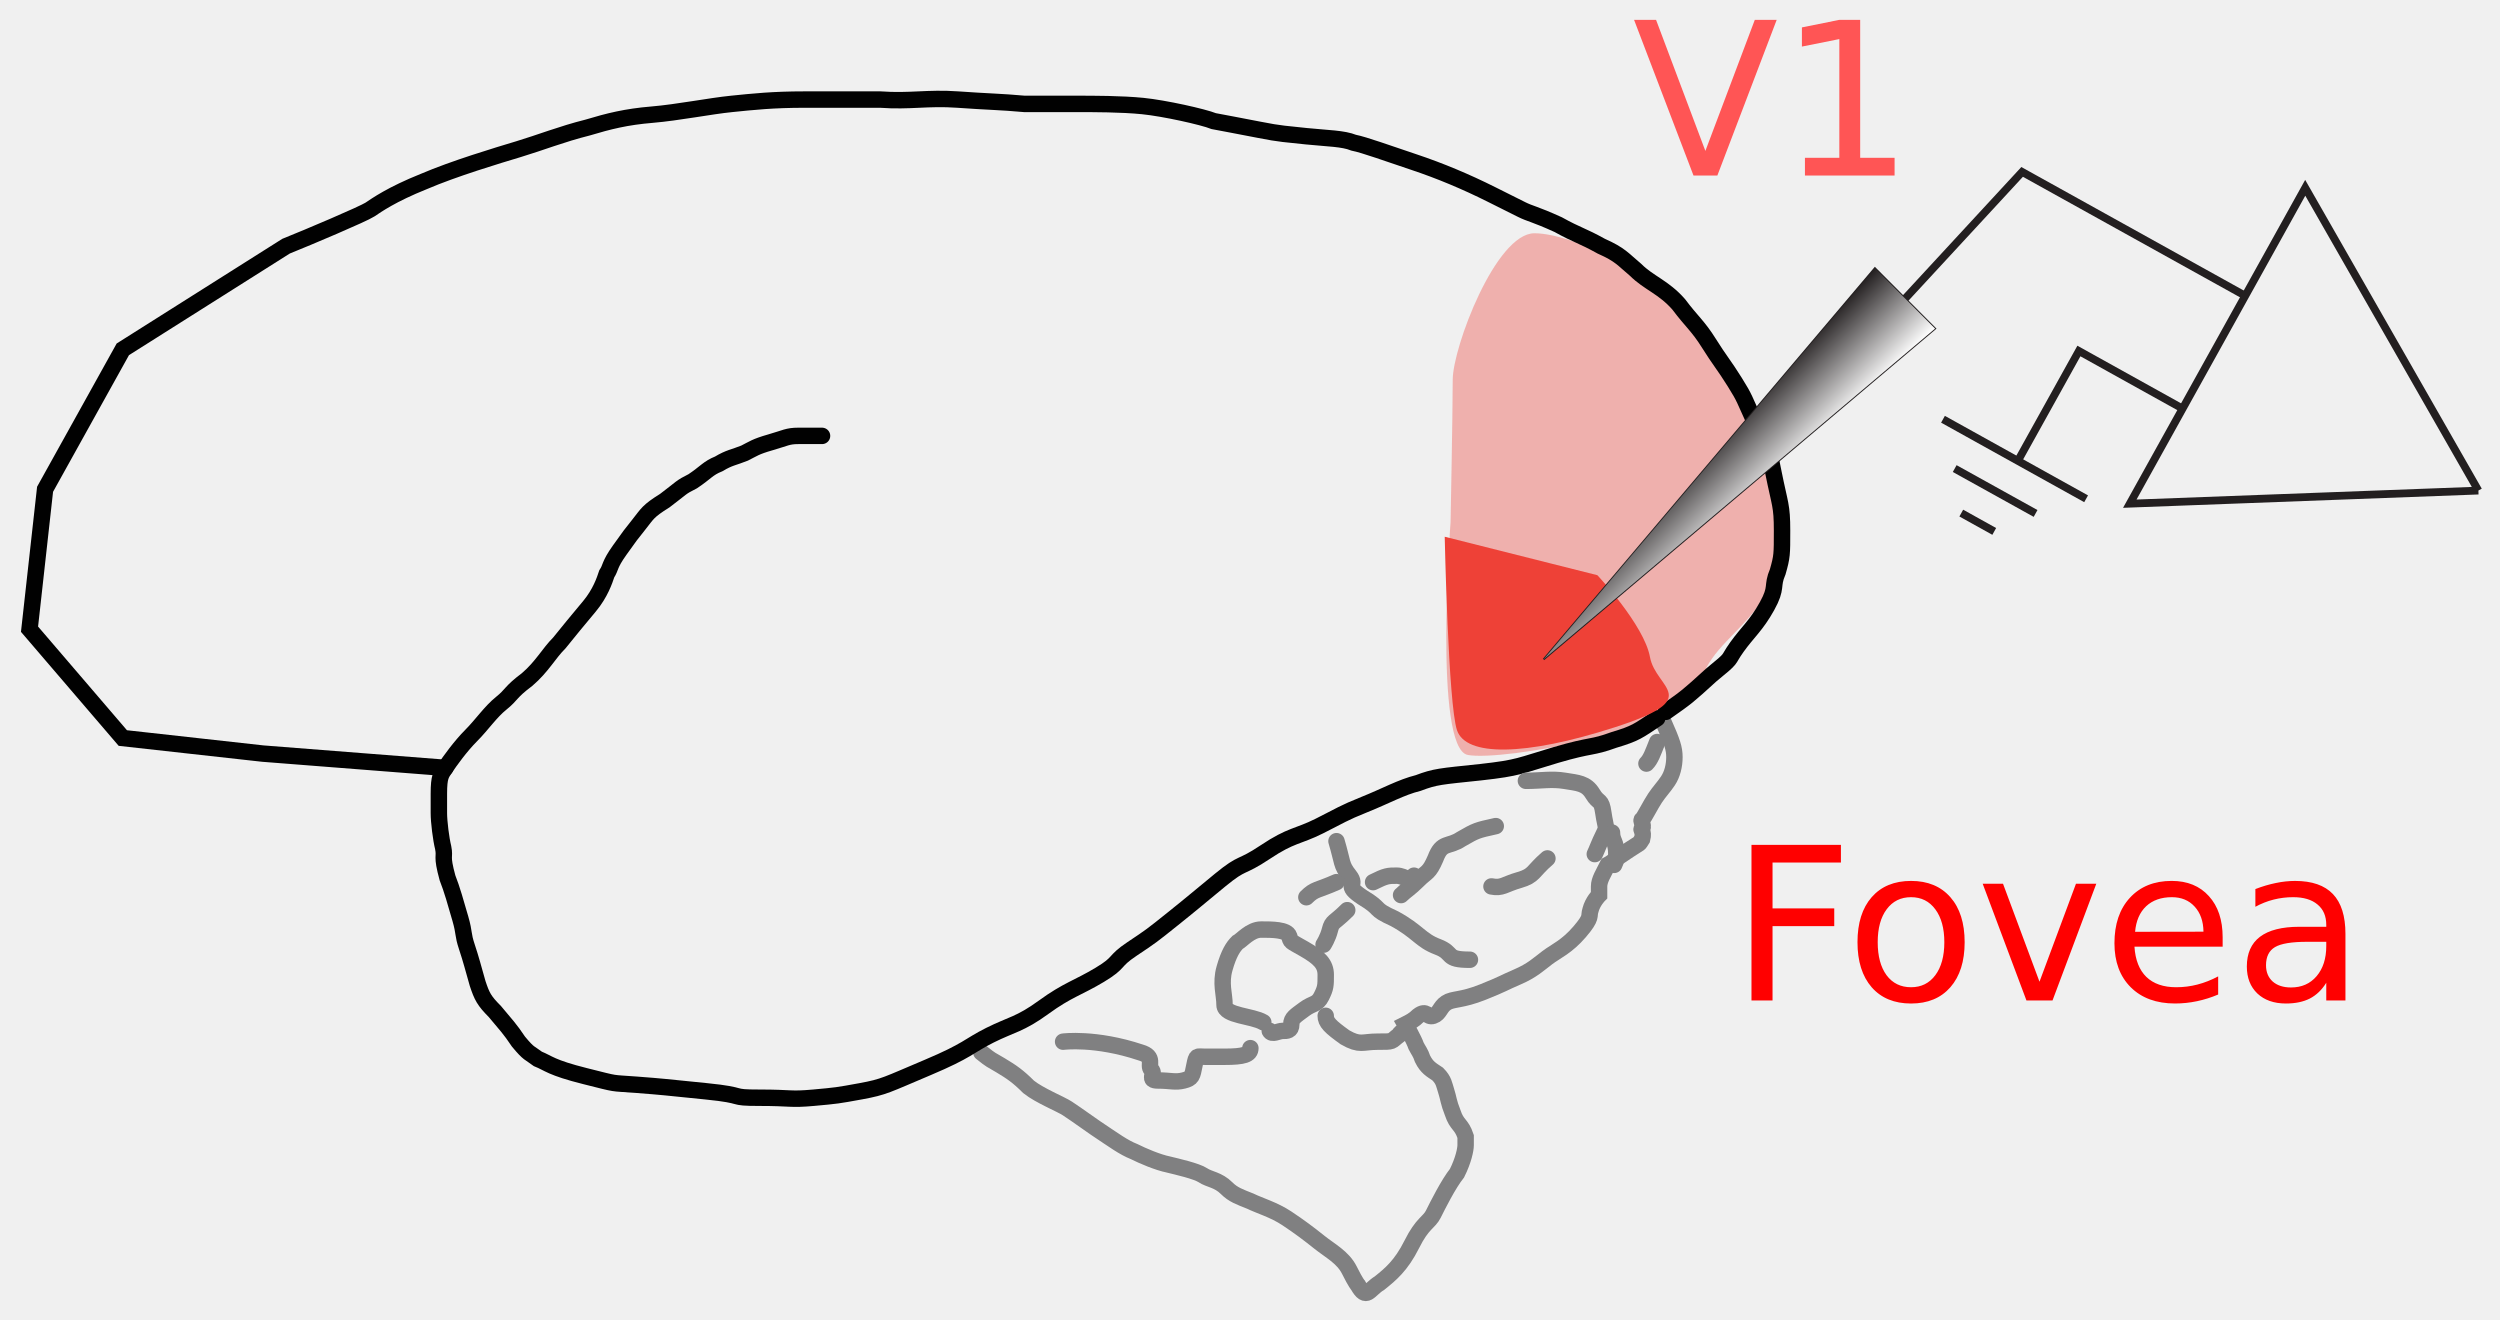
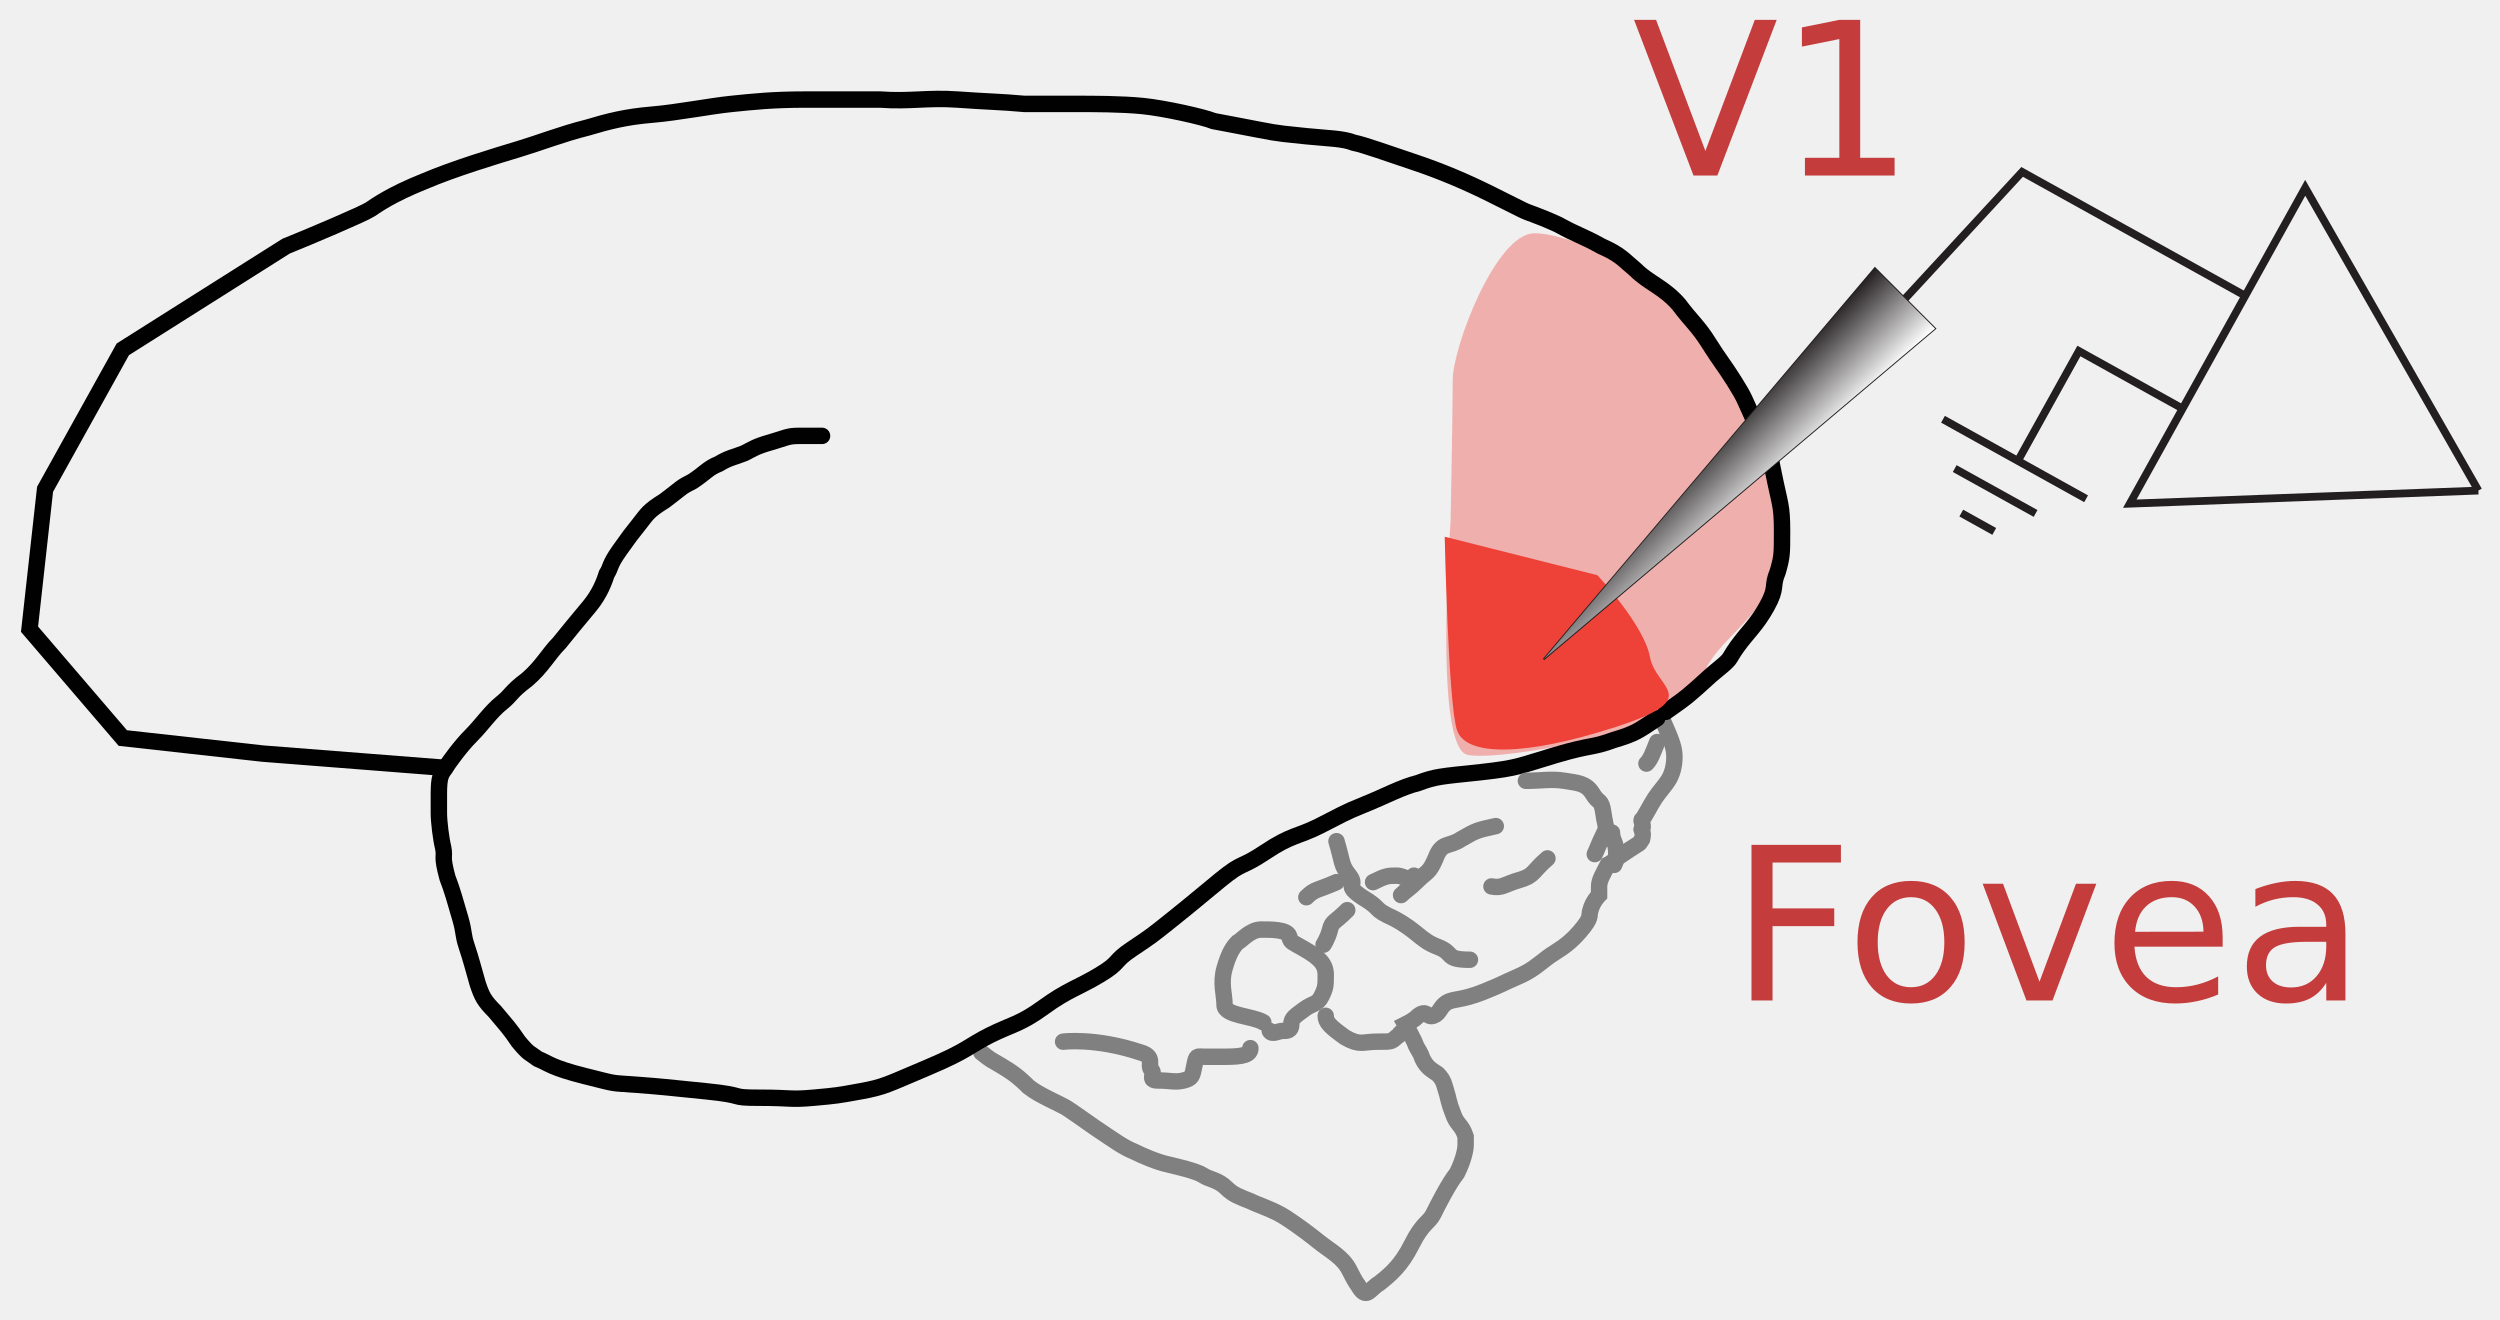
<svg xmlns="http://www.w3.org/2000/svg" width="262.00pt" height="138.25pt" viewBox="287.54 399.43 262.00 138.25">
  <defs>
    <clipPath clipPathUnits="userSpaceOnUse" id="rebalance_p1__p1_a0_clipPath61">
      <path d="M -0.277,-15.03 H 21.292 v 33.609 H -0.277 Z" id="rebalance_p1__p1_a0_path61" />
    </clipPath>
    <clipPath clipPathUnits="userSpaceOnUse" id="rebalance_p1__p1_a0_clipPath62">
      <path d="M 370.157,29.377 H 398.916 v 44.812 h -28.759 z" id="rebalance_p1__p1_a0_path62" />
    </clipPath>
    <clipPath clipPathUnits="userSpaceOnUse" id="rebalance_p1__p1_a0_clipPath64">
      <path d="M 0,517.333 H 1057.333 V 13.333 H 0 Z" id="rebalance_p1__p1_a0_path64" />
    </clipPath>
    <linearGradient x1="0" y1="0" x2="1" y2="0" gradientUnits="userSpaceOnUse" gradientTransform="matrix(-5.189827,-5.149393,-5.149393,5.189827,-74.51537,60.38129)" spreadMethod="pad" id="rebalance_p1__p1_a0_linearGradient86">
      <stop style="stop-opacity:1;stop-color:#ffffff" offset="0" id="rebalance_p1__p1_a0_stop85" />
      <stop style="stop-opacity:1;stop-color:#231f20" offset="1" id="rebalance_p1__p1_a0_stop86" />
    </linearGradient>
  </defs>
  <g transform="translate(23.03906 307.4297)">
    <g transform="translate(20 457) scale(1.1) translate(-20 -457) translate(20 120) scale(4.55)">
      <g transform="matrix(0.2645833,0,0,0.2645833,111.6,0)">
        <g id="rebalance_p1__p1_a0_g29" transform="matrix(0.9050928,0,0,0.9050928,-5.700401,-5.397919)">
          <g id="rebalance_p1__p1_a0_g6" transform="matrix(1.01965,0,0,1.01965,-24.95442,-7.599846)">
            <g opacity="0.36" id="rebalance_p1__p1_a0_g64" clip-path="url(#rebalance_p1__p1_a0_clipPath64)" transform="translate(-472.4651,8.590274)">
              <g clip-path="url(#rebalance_p1__p1_a0_clipPath62)" id="rebalance_p1__p1_a0_g63">
                <path d="m 0,0 c 0,0 -1.108,-14.558 1.107,-14.974 2.077,-0.416 13.983,1.525 15.09,4.991 1.108,3.466 7.061,4.437 4.43,13.311 C 16.751,15.529 7.891,18.579 5.399,18.579 2.907,18.579 0.138,11.231 0.138,9.151 0.138,7.071 0,0 0,0" style="fill:#ee4137;fill-opacity:1;fill-rule:nonzero;stroke:none" transform="matrix(1.333333,0,0,-1.333333,370.5269,54.15)" clip-path="url(#rebalance_p1__p1_a0_clipPath61)" id="rebalance_p1__p1_a0_path63" />
              </g>
            </g>
            <path id="rebalance_p1__p1_a0_path65" d="m -142.178,108.218 v 0 c 0.923,0.74 0.739,0.555 1.661,1.109 0.923,0.555 1.476,0.924 2.4,1.848 0.923,0.74 2.768,1.48 3.323,1.849 0.553,0.369 0.553,0.369 2.399,1.664 1.661,1.109 2.4,1.664 3.323,2.033 0.739,0.369 2.031,0.924 2.953,1.109 0.739,0.184 2.4,0.555 2.953,0.924 0.553,0.369 1.292,0.369 2.031,1.109 0.553,0.555 1.108,0.74 2.031,1.109 0.739,0.369 2.031,0.739 3.137,1.479 1.108,0.74 1.847,1.295 2.769,2.033 0.923,0.74 2.031,1.295 2.584,2.404 0.553,1.109 0.739,1.293 0.739,1.293 0.737,1.295 0.923,0.371 1.845,-0.184 0.923,-0.74 1.845,-1.48 2.769,-3.328 0.923,-1.849 1.476,-1.849 1.845,-2.588 0.369,-0.74 1.292,-2.588 2.031,-3.513 0.553,-1.108 0.739,-2.033 0.739,-2.403 v -0.74 c -0.369,-1.109 -0.739,-0.924 -1.108,-2.033 -0.369,-0.924 -0.369,-1.293 -0.553,-1.848 -0.185,-0.555 -0.185,-0.925 -0.739,-1.479 -0.553,-0.371 -0.923,-0.555 -1.292,-1.295 -0.185,-0.555 -0.369,-0.74 -0.553,-1.109 -0.185,-0.555 -0.924,-1.848 -0.924,-1.848 0.369,-0.185 0.739,-0.371 1.108,-0.74 0.739,-0.555 0.739,0.185 1.292,0 0.553,-0.185 0.553,-0.74 1.108,-1.109 0.553,-0.369 1.292,-0.185 3.137,-0.924 1.847,-0.74 1.661,-0.74 2.953,-1.295 1.292,-0.555 1.847,-1.109 2.584,-1.664 0.739,-0.555 1.661,-0.924 2.769,-2.217 1.108,-1.295 0.739,-1.295 0.923,-1.849 0.185,-0.74 0.739,-1.293 0.739,-1.293 v -0.74 c 0,-0.555 0.369,-1.109 0.739,-1.849 0,0 0.368,-0.184 0.737,-0.555 l 1.108,-0.739 c 1.108,-0.74 0.739,-0.369 1.108,-0.924 0.184,-0.74 -0.185,-0.74 0,-0.925 0.184,-0.184 -0.185,-0.739 0,-0.739 0.184,-0.185 0.737,-1.295 1.107,-1.849 0.369,-0.555 0.739,-0.924 1.108,-1.479 0.369,-0.555 0.553,-1.295 0.553,-2.033 0,-0.74 -0.184,-1.295 -0.923,-2.959" style="fill:none;stroke:#808081;stroke-width:1.409;stroke-linecap:round;stroke-linejoin:miter;stroke-miterlimit:2;stroke-dasharray:none;stroke-opacity:1" />
            <path id="rebalance_p1__p1_a0_path66" d="m -155.837,55.345 v 0 h -2.031 c -0.923,0 -1.107,0.185 -2.4,0.555 -1.292,0.369 -1.476,0.555 -2.215,0.924 -0.923,0.371 -1.292,0.371 -2.215,0.924 -0.923,0.371 -1.108,0.74 -2.215,1.48 -1.108,0.555 -0.924,0.555 -2.4,1.664 -1.477,0.924 -1.477,1.108 -2.215,2.033 -0.739,0.924 -0.739,0.924 -1.661,2.217 -0.923,1.295 -0.739,1.48 -1.108,2.035 -0.184,0.555 -0.553,1.663 -1.476,2.772 -0.924,1.109 -1.847,2.219 -2.584,3.143 -0.924,0.925 -1.477,2.035 -2.769,3.144 -1.477,1.108 -1.292,1.293 -2.215,2.033 -0.924,0.739 -1.661,1.848 -2.584,2.772 -0.924,0.925 -1.847,2.219 -2.216,2.773 -0.369,0.555 -0.553,0.74 -0.553,2.219 v 1.664 c 0,0.739 0.184,2.219 0.369,2.957 0.184,0.925 -0.185,0.555 0.369,2.588 0.369,0.925 0.737,2.219 1.107,3.513 0.369,1.293 0.185,1.293 0.555,2.403 0.369,1.109 0.553,1.849 0.923,3.143 0.369,1.109 0.553,1.479 1.476,2.404 0.924,1.109 1.292,1.479 2.031,2.588 0.923,1.109 0.923,0.924 1.661,1.479 0.923,0.369 1.108,0.74 4.061,1.479 2.953,0.74 2.031,0.555 4.429,0.74 2.4,0.184 2.216,0.184 5.907,0.555 3.692,0.369 1.847,0.555 4.615,0.555 2.769,0 2.584,0.184 4.615,0 2.031,-0.185 2.031,-0.185 4.061,-0.555 2.031,-0.371 2.215,-0.555 5.721,-2.033 3.508,-1.48 3.508,-1.849 5.353,-2.773 1.847,-0.924 2.584,-0.924 4.615,-2.404 2.031,-1.479 2.953,-1.663 4.8,-2.772 1.845,-1.109 1.107,-1.109 2.768,-2.219 1.661,-1.109 1.661,-1.109 3.507,-2.588 1.847,-1.479 2.031,-1.664 4.061,-3.328 2.031,-1.664 1.661,-0.924 3.876,-2.403 2.216,-1.48 2.769,-1.295 4.615,-2.219 1.847,-0.925 2.031,-1.109 3.876,-1.849 1.847,-0.739 3.139,-1.479 4.615,-1.848 1.477,-0.555 1.847,-0.555 5.353,-0.925 3.323,-0.369 3.323,-0.553 6.46,-1.479 3.139,-0.924 2.955,-0.555 4.984,-1.293 1.847,-0.555 2.031,-0.74 3.692,-1.849" style="fill:none;stroke:#010101;stroke-width:1.409;stroke-linecap:round;stroke-linejoin:miter;stroke-miterlimit:2;stroke-dasharray:none;stroke-opacity:1" />
            <path id="rebalance_p1__p1_a0_path67" d="m -83.48,79.009 v 0 c 1.845,-1.295 1.845,-1.295 3.876,-3.143 2.031,-1.664 1.292,-1.109 2.215,-2.404 0.924,-1.293 1.661,-1.848 2.585,-3.512 0.923,-1.664 0.368,-1.664 0.923,-2.957 0.369,-1.295 0.369,-1.479 0.369,-3.513 0,-2.217 -0.185,-2.217 -0.739,-4.991 -0.553,-2.773 -0.369,-1.664 -1.477,-4.068 -1.107,-2.403 -0.923,-2.217 -1.845,-3.697 -0.923,-1.479 -1.292,-1.848 -2.215,-3.327 -0.923,-1.479 -1.477,-1.849 -2.584,-3.328 -1.292,-1.479 -2.585,-1.848 -3.692,-2.957 -1.108,-0.925 -1.292,-1.295 -2.953,-2.035 -1.661,-0.924 -2.031,-0.924 -3.692,-1.848 -2.031,-0.924 -2.4,-0.924 -3.137,-1.295 -1.477,-0.739 -0.369,-0.184 -2.585,-1.293 -2.215,-1.109 -4.429,-2.033 -6.644,-2.773 -2.216,-0.739 -4.245,-1.479 -5.169,-1.664 -0.923,-0.369 -2.215,-0.369 -4.06,-0.555 -1.661,-0.184 -2.215,-0.184 -4.061,-0.555 -1.845,-0.369 -2.953,-0.555 -3.876,-0.739 -0.923,-0.371 -4.245,-1.109 -6.092,-1.295 -1.845,-0.184 -4.245,-0.184 -5.721,-0.184 h -4.431 c -2.029,-0.185 -3.137,-0.185 -5.721,-0.371 -2.584,-0.184 -4.061,0.185 -6.645,0 h -6.46 c -2.769,0 -4.431,0.185 -6.276,0.371 -1.847,0.184 -4.615,0.739 -6.829,0.924 -2.216,0.184 -3.692,0.555 -5.539,1.109 -2.215,0.555 -4.06,1.293 -5.907,1.848 -1.845,0.555 -5.537,1.664 -8.121,2.773 -2.769,1.109 -4.061,2.033 -4.615,2.403 -0.553,0.371 -5.353,2.404 -7.199,3.143 l -14,8.847 -6.667,12 -1.333,12 8,9.333 12,1.333 15.659,1.225" style="fill:none;stroke:#010101;stroke-width:1.409;stroke-linecap:round;stroke-linejoin:miter;stroke-miterlimit:2;stroke-dasharray:none;stroke-opacity:1" />
            <path id="rebalance_p1__p1_a0_path68" d="m -95.478,84.924 v 0 c 1.292,0 2.215,-0.185 3.323,0 1.108,0.185 1.845,0.185 2.4,1.109 0.553,0.924 0.737,0.369 0.923,1.664 0.184,1.293 0.369,1.109 0,1.848 -0.369,0.74 -0.555,1.295 -0.739,1.664" style="fill:none;stroke:#808081;stroke-width:1.409;stroke-linecap:round;stroke-linejoin:miter;stroke-miterlimit:2;stroke-dasharray:none;stroke-opacity:1" />
            <path id="rebalance_p1__p1_a0_path69" d="m -105.63,106.184 v 0 c -0.184,0.185 -0.553,0.185 -0.739,0.555 -0.739,0.555 -0.369,0.555 -1.845,0.555 -1.292,0 -1.477,0.369 -2.769,-0.369 -1.292,-0.925 -1.661,-1.295 -1.661,-1.849" style="fill:none;stroke:#808081;stroke-width:1.409;stroke-linecap:round;stroke-linejoin:miter;stroke-miterlimit:2;stroke-dasharray:none;stroke-opacity:1" />
            <path id="rebalance_p1__p1_a0_path70" d="m -88.094,89.361 v 0 c 0,0.74 0.369,0.74 0.369,1.849 0,0.369 0,0.553 -0.185,0.924" style="fill:#ffffff;fill-opacity:1;fill-rule:nonzero;stroke:#808081;stroke-width:1.409;stroke-linecap:round;stroke-linejoin:miter;stroke-miterlimit:2;stroke-dasharray:none;stroke-opacity:1" />
            <path id="rebalance_p1__p1_a0_path71" d="m -117.997,105.629 v 0 c -0.923,-0.555 -3.323,-0.555 -3.323,-1.479 0,-0.924 -0.369,-1.849 0,-3.143 0.369,-1.295 0.739,-1.849 1.108,-2.219 0.369,-0.185 1.107,-1.109 2.031,-1.109 0.923,0 2.215,0 2.399,0.555 0.185,0.555 0,0.369 1.292,1.109 1.292,0.739 1.847,1.293 1.847,2.219 0,0.924 0,1.109 -0.369,1.848 -0.369,0.74 -0.739,0.555 -1.477,1.109 -0.737,0.555 -1.107,0.74 -1.107,1.295 0,0.555 -0.369,0.555 -0.739,0.555 -0.369,0 -0.923,0.369 -1.108,0" style="fill:none;stroke:#808081;stroke-width:1.409;stroke-linecap:round;stroke-linejoin:miter;stroke-miterlimit:2;stroke-dasharray:none;stroke-opacity:1" />
            <path id="rebalance_p1__p1_a0_path72" d="m -111.721,90.101 v 0 c 0.553,1.849 0.369,2.033 1.108,2.957 0.737,0.925 -0.555,0.74 1.107,1.849 1.847,1.109 0.739,0.924 2.769,1.848 2.031,1.109 2.215,1.849 3.692,2.404 1.476,0.555 0.553,1.109 2.768,1.109" style="fill:none;stroke:#808081;stroke-width:1.409;stroke-linecap:round;stroke-linejoin:miter;stroke-miterlimit:2;stroke-dasharray:none;stroke-opacity:1" />
            <path id="rebalance_p1__p1_a0_path73" d="m -111.721,93.613 v 0 c -1.661,0.74 -1.845,0.555 -2.584,1.295" style="fill:none;stroke:#808081;stroke-width:1.409;stroke-linecap:round;stroke-linejoin:miter;stroke-miterlimit:2;stroke-dasharray:none;stroke-opacity:1" />
            <path id="rebalance_p1__p1_a0_path74" d="m -110.798,96.016 v 0 c -1.108,1.109 -1.292,0.924 -1.477,1.664 -0.184,0.739 -0.553,1.293 -0.553,1.293" style="fill:none;stroke:#808081;stroke-width:1.409;stroke-linecap:round;stroke-linejoin:miter;stroke-miterlimit:2;stroke-dasharray:none;stroke-opacity:1" />
            <path id="rebalance_p1__p1_a0_path75" d="m -119.105,107.848 v 0 c 0,0.555 -0.553,0.74 -2.215,0.74 h -1.661 c -0.739,0 -0.739,-0.185 -0.923,0.739 -0.185,0.924 -0.185,1.109 -0.924,1.295 -0.737,0.184 -1.107,0 -2.215,0 -0.923,0 -0.184,-0.555 -0.553,-0.924 -0.369,-0.371 0.369,-1.109 -0.923,-1.48 -3.877,-1.293 -6.645,-0.924 -6.645,-0.924" style="fill:none;stroke:#808081;stroke-width:1.409;stroke-linecap:round;stroke-linejoin:miter;stroke-miterlimit:2;stroke-dasharray:none;stroke-opacity:1" />
            <path id="rebalance_p1__p1_a0_path76" d="m -93.632,91.579 v 0 c -1.292,1.109 -1.108,1.479 -2.4,1.849 -1.292,0.369 -1.476,0.739 -2.399,0.553" style="fill:none;stroke:#808081;stroke-width:1.409;stroke-linecap:round;stroke-linejoin:miter;stroke-miterlimit:2;stroke-dasharray:none;stroke-opacity:1" />
            <path id="rebalance_p1__p1_a0_path77" d="m -98.062,88.807 v 0 c -1.661,0.369 -1.661,0.369 -2.953,1.109 -1.108,0.74 -1.661,0.185 -2.215,1.664 -0.555,1.293 -0.739,1.109 -1.477,1.848 -0.739,0.74 -1.107,0.925 -1.476,1.295" style="fill:none;stroke:#808081;stroke-width:1.409;stroke-linecap:round;stroke-linejoin:miter;stroke-miterlimit:2;stroke-dasharray:none;stroke-opacity:1" />
            <path id="rebalance_p1__p1_a0_path78" d="m -108.583,93.613 v 0 c 1.108,-0.555 1.292,-0.555 2.031,-0.555 0.739,0 1.292,0.74 1.476,0" style="fill:none;stroke:#808081;stroke-width:1.409;stroke-linecap:round;stroke-linejoin:miter;stroke-miterlimit:2;stroke-dasharray:none;stroke-opacity:1" />
            <path id="rebalance_p1__p1_a0_path79" d="m -84.218,81.597 v 0 c -0.369,0.924 -0.553,1.479 -0.923,1.849" style="fill:none;stroke:#808081;stroke-width:1.409;stroke-linecap:round;stroke-linejoin:miter;stroke-miterlimit:2;stroke-dasharray:none;stroke-opacity:1" />
            <path id="rebalance_p1__p1_a0_path80" d="m -102.44,63.994 13.089,3.297 c 0,0 4.012,4.263 4.513,7.021 0.501,2.759 4.764,3.511 -3.009,6.019 -7.773,2.507 -12.789,2.507 -13.541,0.251 -0.752,-2.257 -1.052,-16.588 -1.052,-16.588" style="fill:#ee4137;fill-opacity:1;fill-rule:nonzero;stroke:none;stroke-width:1.333" />
          </g>
          <g id="rebalance_p1__p1_a0_g5" transform="matrix(1.01965,0,0,1.01965,-24.95442,-7.599846)">
            <path id="rebalance_p1__p1_a0_path87" d="m -93.961,74.515 33.575,-28.371 -5.164,-5.183 -28.411,33.553" style="fill:none;stroke:#231f20;stroke-width:0.161;stroke-linecap:butt;stroke-linejoin:miter;stroke-miterlimit:10;stroke-dasharray:none;stroke-opacity:1" />
            <path id="rebalance_p1__p1_a0_path88" d="m -13.798,60.035 -29.895,1.124 15.045,-27.088 14.849,25.964" style="fill:none;stroke:#231f20;stroke-width:0.667;stroke-linecap:butt;stroke-linejoin:miter;stroke-miterlimit:10;stroke-dasharray:none;stroke-opacity:1" />
            <path id="rebalance_p1__p1_a0_path89" d="m -58.707,58.148 6.936,3.849" style="fill:none;stroke:#231f20;stroke-width:0.667;stroke-linecap:butt;stroke-linejoin:miter;stroke-miterlimit:10;stroke-dasharray:none;stroke-opacity:1" />
            <path id="rebalance_p1__p1_a0_path90" d="m -59.711,53.919 12.273,6.82" style="fill:none;stroke:#231f20;stroke-width:0.667;stroke-linecap:butt;stroke-linejoin:miter;stroke-miterlimit:10;stroke-dasharray:none;stroke-opacity:1" />
            <path id="rebalance_p1__p1_a0_path91" d="m -39.169,53.005 -8.888,-4.939 -5.233,9.423" style="fill:none;stroke:#231f20;stroke-width:0.667;stroke-linecap:butt;stroke-linejoin:miter;stroke-miterlimit:10;stroke-dasharray:none;stroke-opacity:1" />
            <path id="rebalance_p1__p1_a0_path92" d="m -62.956,43.568 10.031,-10.86 19.135,10.625" style="fill:none;stroke:#231f20;stroke-width:0.667;stroke-linecap:butt;stroke-linejoin:miter;stroke-miterlimit:10;stroke-dasharray:none;stroke-opacity:1" />
            <path id="rebalance_p1__p1_a0_path93" d="m -58.143,61.965 2.827,1.573" style="fill:none;stroke:#231f20;stroke-width:0.667;stroke-linecap:butt;stroke-linejoin:miter;stroke-miterlimit:10;stroke-dasharray:none;stroke-opacity:1" />
            <path id="rebalance_p1__p1_a0_path86" d="M -93.965,74.513 -60.388,46.146 -65.554,40.969 Z" style="fill:url(#rebalance_p1__p1_a0_linearGradient86);stroke:none;stroke-width:1.333" transform="translate(4.409449e-6)" />
          </g>
-           <path d="M 330.339,30.117 325.144,16.509 h 1.923 l 4.311,11.457 4.32,-11.457 h 1.914 l -5.186,13.608 z m 9.744,-1.549 h 3.008 V 18.186 l -3.272,0.656 v -1.677 l 3.254,-0.656 h 1.841 v 12.059 h 3.008 v 1.549 h -7.839 z" id="rebalance_p1__p1_a0_text5" style="font-size:18.667px;white-space:pre;fill:#ff5555;stroke-width:25.64;stroke-linecap:round" transform="translate(-437.9933,-4.049494)" aria-label="V1" />
-           <path d="m -102.584,84.592 h 7.82 v 1.549 h -5.979 v 4.01 h 5.396 v 1.549 h -5.396 v 6.499 h -1.841 z m 13.954,4.576 q -1.349,0 -2.133,1.057 -0.784,1.048 -0.784,2.88 0,1.832 0.775,2.889 0.784,1.048 2.142,1.048 1.34,0 2.124,-1.057 0.784,-1.057 0.784,-2.88 0,-1.814 -0.784,-2.871 -0.784,-1.066 -2.124,-1.066 z m 0,-1.422 q 2.188,0 3.436,1.422 1.249,1.422 1.249,3.938 0,2.507 -1.249,3.938 -1.249,1.422 -3.436,1.422 -2.197,0 -3.445,-1.422 -1.24,-1.431 -1.24,-3.938 0,-2.516 1.24,-3.938 1.249,-1.422 3.445,-1.422 z m 6.262,0.246 h 1.777 l 3.19,8.568 3.19,-8.568 h 1.777 l -3.828,10.208 h -2.279 z m 20.982,4.685 V 93.497 h -7.711 q 0.109,1.732 1.039,2.643 0.939,0.902 2.607,0.902 0.966,0 1.868,-0.237 0.911,-0.237 1.805,-0.711 v 1.586 q -0.902,0.383 -1.85,0.583 -0.948,0.201 -1.923,0.201 -2.443,0 -3.874,-1.422 -1.422,-1.422 -1.422,-3.846 0,-2.507 1.349,-3.974 1.358,-1.477 3.655,-1.477 2.06,0 3.254,1.331 1.203,1.322 1.203,3.6 z m -1.677,-0.492 q -0.018,-1.376 -0.775,-2.197 -0.747,-0.82 -1.987,-0.82 -1.404,0 -2.251,0.793 -0.839,0.793 -0.966,2.233 z m 9.069,0.884 q -2.033,0 -2.816,0.465 -0.784,0.465 -0.784,1.586 0,0.893 0.583,1.422 0.592,0.52 1.604,0.52 1.395,0 2.233,-0.984 0.848,-0.993 0.848,-2.634 v -0.374 z m 3.345,-0.693 v 5.824 h -1.677 v -1.549 q -0.574,0.93 -1.431,1.376 -0.857,0.438 -2.096,0.438 -1.568,0 -2.497,-0.875 -0.921,-0.884 -0.921,-2.361 0,-1.723 1.148,-2.598 1.158,-0.875 3.445,-0.875 h 2.352 v -0.164 q 0,-1.158 -0.766,-1.786 -0.757,-0.638 -2.133,-0.638 -0.875,0 -1.704,0.21 -0.829,0.21 -1.595,0.629 v -1.549 q 0.921,-0.355 1.786,-0.529 0.866,-0.182 1.686,-0.182 2.215,0 3.309,1.148 1.094,1.148 1.094,3.482 z" id="rebalance_p1__p1_a0_text6" style="font-size:18.667px;fill:#ff0000;stroke-width:25.64;stroke-linecap:round" aria-label="Fovea" />
+           <path d="M 330.339,30.117 325.144,16.509 h 1.923 l 4.311,11.457 4.32,-11.457 h 1.914 l -5.186,13.608 z m 9.744,-1.549 h 3.008 V 18.186 l -3.272,0.656 v -1.677 l 3.254,-0.656 h 1.841 v 12.059 h 3.008 v 1.549 h -7.839 z" id="rebalance_p1__p1_a0_text5" style="font-size:18.667px;white-space:pre;fill:#c43c3c;stroke-width:25.64;stroke-linecap:round" transform="translate(-437.9933,-4.049494)" aria-label="V1" />
+           <path d="m -102.584,84.592 h 7.82 v 1.549 h -5.979 v 4.01 h 5.396 v 1.549 h -5.396 v 6.499 h -1.841 z m 13.954,4.576 q -1.349,0 -2.133,1.057 -0.784,1.048 -0.784,2.88 0,1.832 0.775,2.889 0.784,1.048 2.142,1.048 1.34,0 2.124,-1.057 0.784,-1.057 0.784,-2.88 0,-1.814 -0.784,-2.871 -0.784,-1.066 -2.124,-1.066 z m 0,-1.422 q 2.188,0 3.436,1.422 1.249,1.422 1.249,3.938 0,2.507 -1.249,3.938 -1.249,1.422 -3.436,1.422 -2.197,0 -3.445,-1.422 -1.24,-1.431 -1.24,-3.938 0,-2.516 1.24,-3.938 1.249,-1.422 3.445,-1.422 z m 6.262,0.246 h 1.777 l 3.19,8.568 3.19,-8.568 h 1.777 l -3.828,10.208 h -2.279 z m 20.982,4.685 V 93.497 h -7.711 q 0.109,1.732 1.039,2.643 0.939,0.902 2.607,0.902 0.966,0 1.868,-0.237 0.911,-0.237 1.805,-0.711 v 1.586 q -0.902,0.383 -1.85,0.583 -0.948,0.201 -1.923,0.201 -2.443,0 -3.874,-1.422 -1.422,-1.422 -1.422,-3.846 0,-2.507 1.349,-3.974 1.358,-1.477 3.655,-1.477 2.06,0 3.254,1.331 1.203,1.322 1.203,3.6 z m -1.677,-0.492 q -0.018,-1.376 -0.775,-2.197 -0.747,-0.82 -1.987,-0.82 -1.404,0 -2.251,0.793 -0.839,0.793 -0.966,2.233 z m 9.069,0.884 q -2.033,0 -2.816,0.465 -0.784,0.465 -0.784,1.586 0,0.893 0.583,1.422 0.592,0.52 1.604,0.52 1.395,0 2.233,-0.984 0.848,-0.993 0.848,-2.634 v -0.374 z m 3.345,-0.693 v 5.824 h -1.677 v -1.549 q -0.574,0.93 -1.431,1.376 -0.857,0.438 -2.096,0.438 -1.568,0 -2.497,-0.875 -0.921,-0.884 -0.921,-2.361 0,-1.723 1.148,-2.598 1.158,-0.875 3.445,-0.875 h 2.352 v -0.164 q 0,-1.158 -0.766,-1.786 -0.757,-0.638 -2.133,-0.638 -0.875,0 -1.704,0.21 -0.829,0.21 -1.595,0.629 v -1.549 q 0.921,-0.355 1.786,-0.529 0.866,-0.182 1.686,-0.182 2.215,0 3.309,1.148 1.094,1.148 1.094,3.482 z" id="rebalance_p1__p1_a0_text6" style="font-size:18.667px;fill:#c43c3c;stroke-width:25.64;stroke-linecap:round" aria-label="Fovea" />
        </g>
      </g>
    </g>
  </g>
</svg>
